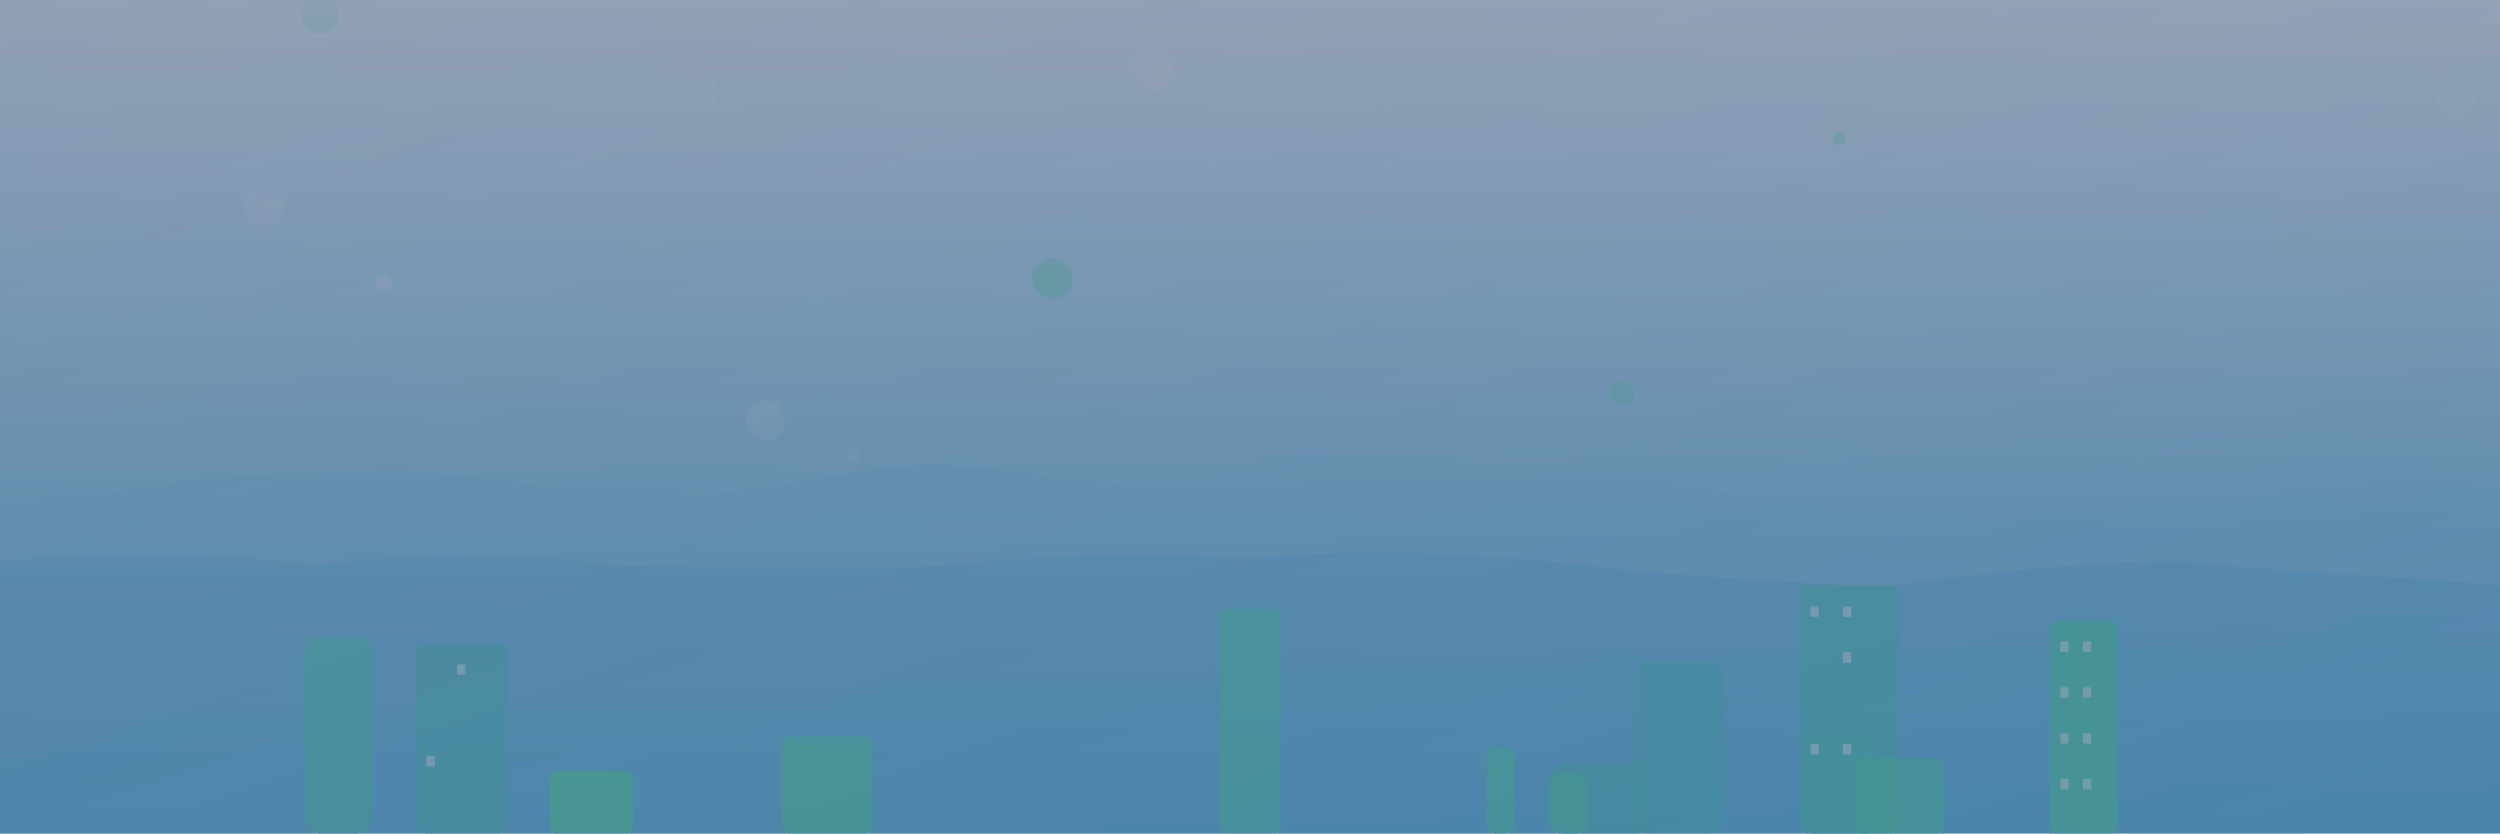
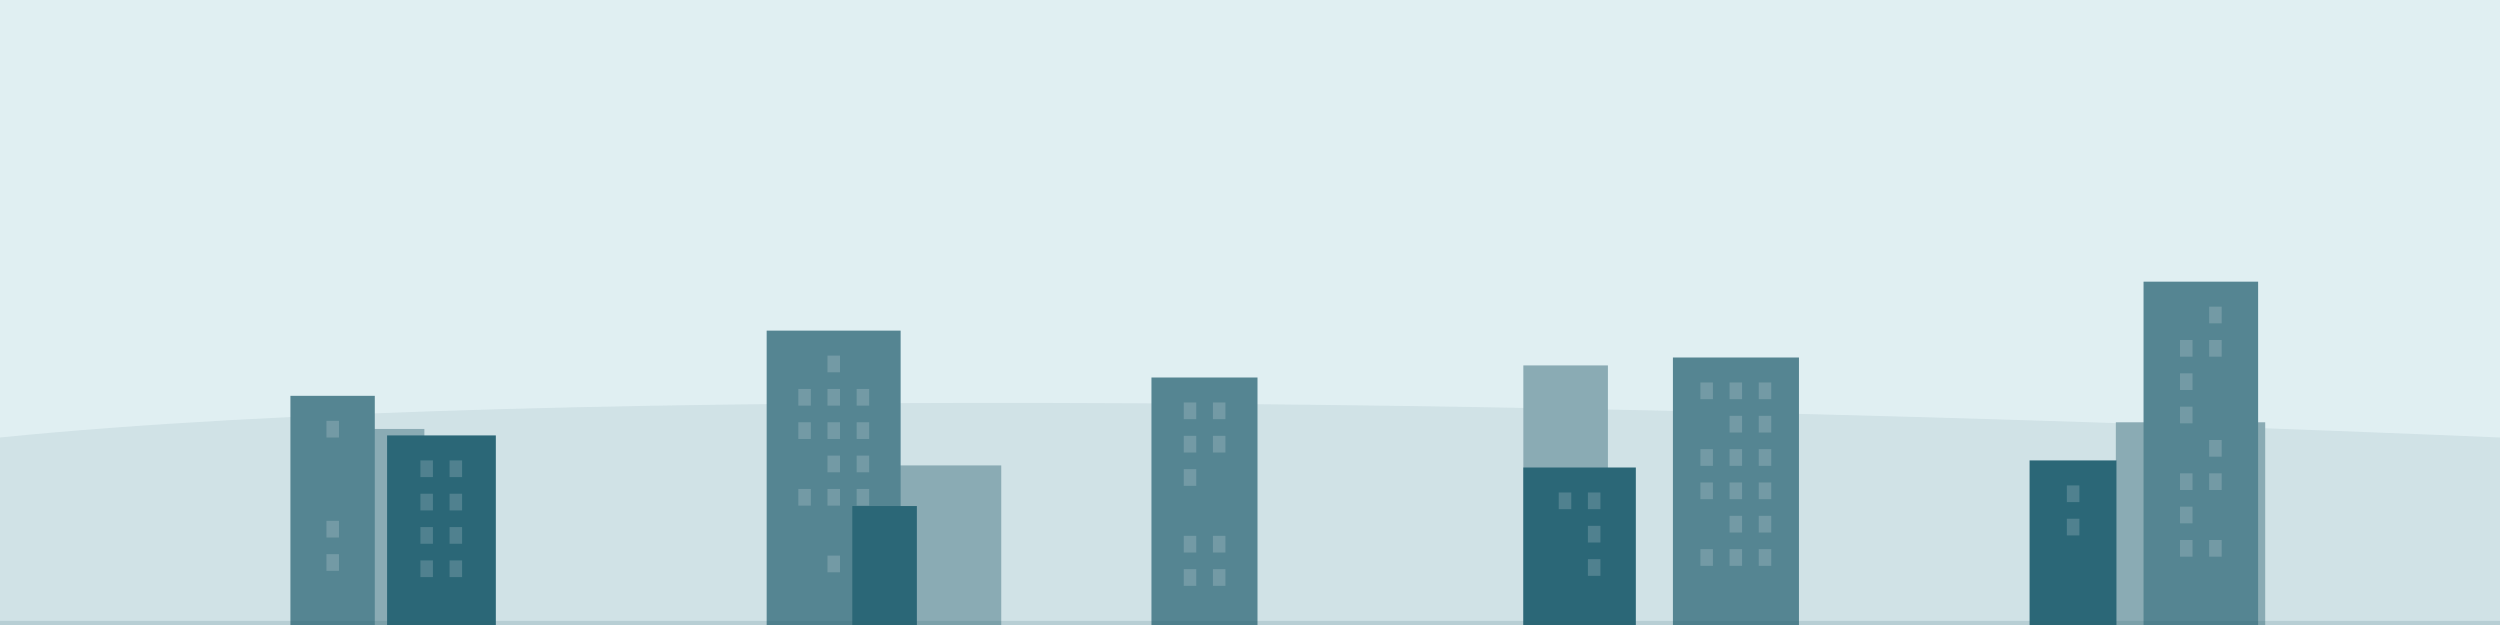
- <svg xmlns="http://www.w3.org/2000/svg" viewBox="0 0 1200 400" width="1200" height="400">
-   <defs>
-     <linearGradient id="bg" x1="0" y1="0" x2="0" y2="1">
-       <stop offset="0%" stop-color="#94a3b8" />
-       <stop offset="100%" stop-color="#0369a1" />
-     </linearGradient>
-     <linearGradient id="warm" x1="0" y1="0" x2="1" y2="1">
-       <stop offset="0%" stop-color="#858d98" stop-opacity="0.18" />
-       <stop offset="100%" stop-color="#858d98" stop-opacity="0.06" />
-     </linearGradient>
-   </defs>
-   <rect width="1200" height="400" fill="url(#bg)" />
-   <path d="M0 400 L0 241.318 C60.0 240.1, 90.0 224.6, 150.0 229.3 C210.0 219.6, 240.0 236.2, 300.0 234.1 C360.0 243.5, 390.0 225.2, 450.0 222.6 C510.0 228.2, 540.0 236.0, 600.0 234.7 C660.0 227.1, 690.0 233.8, 750.0 229.2 C810.0 226.5, 840.0 245.3, 900.0 242.3 C960.0 250.5, 990.0 245.0, 1050.0 240.5 C1110.0 237.6, 1140.0 227.4, 1200.0 233.8 L1200 400 Z" fill="#367da9" opacity="0.45" />
-   <path d="M0 400 L0 269.028 C52.5 265.9, 97.5 264.2, 150.0 271.4 C202.5 265.6, 247.5 265.0, 300.0 271.6 C352.5 272.1, 397.5 274.3, 450.0 271.6 C502.5 266.8, 547.5 264.7, 600.0 268.3 C652.5 262.6, 697.5 265.5, 750.0 269.9 C802.5 277.1, 847.5 278.1, 900.0 282.0 C952.5 275.2, 997.5 269.4, 1050.0 269.5 C1102.5 275.7, 1147.5 275.9, 1200.0 281.2 L1200 400 Z" fill="#0369a1" opacity="0.3" />
-   <rect x="865.0" y="355.0" width="36.1" height="45.0" rx="5.7" fill="#048979" opacity="0.66" />
-   <rect x="146.4" y="305.6" width="32.4" height="94.4" rx="7.6" fill="#04877b" opacity="0.73" />
-   <rect x="263.8" y="370.0" width="40.1" height="30.0" rx="3.1" fill="#05916f" opacity="0.83" />
-   <rect x="784.6" y="317.4" width="43.3" height="82.6" rx="7.3" fill="#047c8a" opacity="0.62" />
-   <rect x="713.6" y="358.7" width="13.3" height="41.3" rx="4.4" fill="#058f72" opacity="0.71" />
-   <rect x="864.0" y="281.1" width="47.0" height="118.9" rx="3.4" fill="#047f85" opacity="0.68" />
-   <rect x="869.0" y="291.1" width="4" height="5" rx="0.5" fill="#94a3b8" opacity="0.6" />
-   <rect x="884.6" y="291.1" width="4" height="5" rx="0.5" fill="#94a3b8" opacity="0.6" />
-   <rect x="884.6" y="313.1" width="4" height="5" rx="0.5" fill="#94a3b8" opacity="0.6" />
-   <rect x="869.0" y="357.1" width="4" height="5" rx="0.5" fill="#94a3b8" opacity="0.6" />
-   <rect x="884.6" y="357.1" width="4" height="5" rx="0.5" fill="#94a3b8" opacity="0.6" />
-   <rect x="585.0" y="292.3" width="29.8" height="107.7" rx="3.2" fill="#058d74" opacity="0.65" />
-   <rect x="891.1" y="363.8" width="42.2" height="36.2" rx="3.5" fill="#059070" opacity="0.62" />
-   <rect x="983.9" y="297.9" width="32.6" height="102.1" rx="3.4" fill="#058b77" opacity="0.84" />
-   <rect x="988.9" y="307.9" width="4" height="5" rx="0.5" fill="#94a3b8" opacity="0.6" />
-   <rect x="999.8" y="307.9" width="4" height="5" rx="0.5" fill="#94a3b8" opacity="0.6" />
-   <rect x="988.9" y="329.9" width="4" height="5" rx="0.5" fill="#94a3b8" opacity="0.6" />
-   <rect x="999.8" y="329.9" width="4" height="5" rx="0.5" fill="#94a3b8" opacity="0.6" />
-   <rect x="988.9" y="351.9" width="4" height="5" rx="0.5" fill="#94a3b8" opacity="0.6" />
-   <rect x="999.8" y="351.9" width="4" height="5" rx="0.5" fill="#94a3b8" opacity="0.6" />
-   <rect x="988.9" y="373.9" width="4" height="5" rx="0.5" fill="#94a3b8" opacity="0.6" />
-   <rect x="999.8" y="373.9" width="4" height="5" rx="0.5" fill="#94a3b8" opacity="0.6" />
-   <rect x="375.4" y="353.5" width="43.3" height="46.5" rx="3.2" fill="#058c76" opacity="0.82" />
-   <rect x="744.3" y="365.7" width="48.8" height="34.3" rx="7.2" fill="#047e86" opacity="0.62" />
-   <rect x="199.7" y="308.9" width="44.3" height="91.1" rx="4.9" fill="#047c8a" opacity="0.74" />
-   <rect x="219.4" y="318.9" width="4" height="5" rx="0.5" fill="#94a3b8" opacity="0.6" />
-   <rect x="204.7" y="362.9" width="4" height="5" rx="0.5" fill="#94a3b8" opacity="0.6" />
-   <rect x="743.5" y="370.7" width="18.4" height="29.3" rx="5.3" fill="#048979" opacity="0.81" />
-   <circle cx="367.2" cy="201.8" r="9.6" fill="#94a3b8" opacity="0.20" />
-   <circle cx="153.5" cy="7.1" r="9.1" fill="#059669" opacity="0.16" />
-   <circle cx="1178.9" cy="46.8" r="9.5" fill="#94a3b8" opacity="0.26" />
-   <circle cx="778.5" cy="188.9" r="5.9" fill="#059669" opacity="0.32" />
-   <circle cx="882.8" cy="66.6" r="3.1" fill="#059669" opacity="0.33" />
-   <circle cx="184.2" cy="135.3" r="4.4" fill="#94a3b8" opacity="0.35" />
-   <circle cx="126.7" cy="99.2" r="9.5" fill="#94a3b8" opacity="0.25" />
-   <circle cx="553.2" cy="33.8" r="9.6" fill="#94a3b8" opacity="0.40" />
-   <circle cx="505.1" cy="133.7" r="9.7" fill="#059669" opacity="0.34" />
-   <circle cx="556.8" cy="37.1" r="7.7" fill="#94a3b8" opacity="0.19" />
-   <circle cx="409.7" cy="218.9" r="3.3" fill="#94a3b8" opacity="0.16" />
-   <circle cx="335.4" cy="44.6" r="9.3" fill="#94a3b8" opacity="0.30" />
-   <rect width="1200" height="400" fill="url(#warm)" />
-   <rect width="1200" height="400" fill="#94a3b8" opacity="0.40" />
+ <svg xmlns="http://www.w3.org/2000/svg" viewBox="0 0 1200 300" width="1200" height="300">
+   <rect width="1200" height="300" fill="#e0eff2" />
+   <path d="M0 300 L0 210.0 C263.4 183.5, 788.2 192.7, 1200 210.0 L1200 300 Z" fill="#aac2c9" opacity="0.3" />
+   <rect x="153.0" y="205.9" width="50.7" height="94.1" fill="#8aabb4" />
+   <rect x="423.6" y="223.4" width="57.0" height="76.6" fill="#8aabb4" />
+   <rect x="731.2" y="175.4" width="40.6" height="124.6" fill="#8aabb4" />
+   <rect x="1015.6" y="202.7" width="71.7" height="97.3" fill="#8aabb4" />
+   <rect x="139.4" y="190.0" width="40.5" height="110.0" fill="#558592" />
+   <rect x="156.7" y="202.0" width="6" height="8" fill="#91b0b8" opacity="0.5" />
+   <rect x="156.7" y="250.0" width="6" height="8" fill="#91b0b8" opacity="0.5" />
+   <rect x="156.7" y="266.0" width="6" height="8" fill="#91b0b8" opacity="0.5" />
+   <rect x="368.0" y="158.7" width="64.3" height="141.3" fill="#558592" />
+   <rect x="397.2" y="170.7" width="6" height="8" fill="#91b0b8" opacity="0.5" />
+   <rect x="383.2" y="186.7" width="6" height="8" fill="#91b0b8" opacity="0.5" />
+   <rect x="397.2" y="186.7" width="6" height="8" fill="#91b0b8" opacity="0.5" />
+   <rect x="411.2" y="186.7" width="6" height="8" fill="#91b0b8" opacity="0.5" />
+   <rect x="383.2" y="202.7" width="6" height="8" fill="#91b0b8" opacity="0.5" />
+   <rect x="397.2" y="202.7" width="6" height="8" fill="#91b0b8" opacity="0.5" />
+   <rect x="411.2" y="202.7" width="6" height="8" fill="#91b0b8" opacity="0.5" />
+   <rect x="397.2" y="218.7" width="6" height="8" fill="#91b0b8" opacity="0.5" />
+   <rect x="411.2" y="218.7" width="6" height="8" fill="#91b0b8" opacity="0.5" />
+   <rect x="383.2" y="234.7" width="6" height="8" fill="#91b0b8" opacity="0.5" />
+   <rect x="397.2" y="234.7" width="6" height="8" fill="#91b0b8" opacity="0.5" />
+   <rect x="411.2" y="234.7" width="6" height="8" fill="#91b0b8" opacity="0.5" />
+   <rect x="397.2" y="266.7" width="6" height="8" fill="#91b0b8" opacity="0.5" />
+   <rect x="411.2" y="266.7" width="6" height="8" fill="#91b0b8" opacity="0.5" />
+   <rect x="552.7" y="181.2" width="50.9" height="118.8" fill="#558592" />
+   <rect x="568.2" y="193.2" width="6" height="8" fill="#91b0b8" opacity="0.5" />
+   <rect x="582.2" y="193.2" width="6" height="8" fill="#91b0b8" opacity="0.5" />
+   <rect x="568.2" y="209.2" width="6" height="8" fill="#91b0b8" opacity="0.5" />
+   <rect x="582.2" y="209.2" width="6" height="8" fill="#91b0b8" opacity="0.5" />
+   <rect x="568.2" y="225.2" width="6" height="8" fill="#91b0b8" opacity="0.5" />
+   <rect x="568.2" y="257.2" width="6" height="8" fill="#91b0b8" opacity="0.5" />
+   <rect x="582.2" y="257.2" width="6" height="8" fill="#91b0b8" opacity="0.5" />
+   <rect x="568.2" y="273.2" width="6" height="8" fill="#91b0b8" opacity="0.5" />
+   <rect x="582.2" y="273.2" width="6" height="8" fill="#91b0b8" opacity="0.5" />
+   <rect x="803.0" y="171.6" width="60.5" height="128.4" fill="#558592" />
+   <rect x="816.2" y="183.6" width="6" height="8" fill="#91b0b8" opacity="0.5" />
+   <rect x="830.2" y="183.6" width="6" height="8" fill="#91b0b8" opacity="0.5" />
+   <rect x="844.2" y="183.6" width="6" height="8" fill="#91b0b8" opacity="0.5" />
+   <rect x="830.2" y="199.6" width="6" height="8" fill="#91b0b8" opacity="0.5" />
+   <rect x="844.2" y="199.6" width="6" height="8" fill="#91b0b8" opacity="0.5" />
+   <rect x="816.2" y="215.6" width="6" height="8" fill="#91b0b8" opacity="0.5" />
+   <rect x="830.2" y="215.6" width="6" height="8" fill="#91b0b8" opacity="0.5" />
+   <rect x="844.2" y="215.6" width="6" height="8" fill="#91b0b8" opacity="0.5" />
+   <rect x="816.2" y="231.6" width="6" height="8" fill="#91b0b8" opacity="0.5" />
+   <rect x="830.2" y="231.6" width="6" height="8" fill="#91b0b8" opacity="0.5" />
+   <rect x="844.2" y="231.6" width="6" height="8" fill="#91b0b8" opacity="0.5" />
+   <rect x="830.2" y="247.6" width="6" height="8" fill="#91b0b8" opacity="0.5" />
+   <rect x="844.2" y="247.6" width="6" height="8" fill="#91b0b8" opacity="0.5" />
+   <rect x="816.2" y="263.6" width="6" height="8" fill="#91b0b8" opacity="0.5" />
+   <rect x="830.2" y="263.6" width="6" height="8" fill="#91b0b8" opacity="0.5" />
+   <rect x="844.2" y="263.6" width="6" height="8" fill="#91b0b8" opacity="0.5" />
+   <rect x="1028.9" y="135.2" width="55.0" height="164.8" fill="#558592" />
+   <rect x="1060.4" y="147.2" width="6" height="8" fill="#91b0b8" opacity="0.5" />
+   <rect x="1046.4" y="163.2" width="6" height="8" fill="#91b0b8" opacity="0.5" />
+   <rect x="1060.4" y="163.2" width="6" height="8" fill="#91b0b8" opacity="0.5" />
+   <rect x="1046.4" y="179.2" width="6" height="8" fill="#91b0b8" opacity="0.5" />
+   <rect x="1046.4" y="195.2" width="6" height="8" fill="#91b0b8" opacity="0.5" />
+   <rect x="1060.4" y="211.2" width="6" height="8" fill="#91b0b8" opacity="0.5" />
+   <rect x="1046.4" y="227.2" width="6" height="8" fill="#91b0b8" opacity="0.5" />
+   <rect x="1060.4" y="227.2" width="6" height="8" fill="#91b0b8" opacity="0.5" />
+   <rect x="1046.4" y="243.2" width="6" height="8" fill="#91b0b8" opacity="0.5" />
+   <rect x="1046.4" y="259.2" width="6" height="8" fill="#91b0b8" opacity="0.5" />
+   <rect x="1060.4" y="259.2" width="6" height="8" fill="#91b0b8" opacity="0.5" />
+   <rect x="185.8" y="209.0" width="52.2" height="91.0" fill="#2b6777" />
+   <rect x="201.8" y="221.0" width="6" height="8" fill="#759ca7" opacity="0.5" />
+   <rect x="215.8" y="221.0" width="6" height="8" fill="#759ca7" opacity="0.5" />
+   <rect x="201.8" y="237.0" width="6" height="8" fill="#759ca7" opacity="0.5" />
+   <rect x="215.8" y="237.0" width="6" height="8" fill="#759ca7" opacity="0.5" />
+   <rect x="201.8" y="253.0" width="6" height="8" fill="#759ca7" opacity="0.5" />
+   <rect x="215.8" y="253.0" width="6" height="8" fill="#759ca7" opacity="0.5" />
+   <rect x="201.8" y="269.0" width="6" height="8" fill="#759ca7" opacity="0.5" />
+   <rect x="215.8" y="269.0" width="6" height="8" fill="#759ca7" opacity="0.5" />
+   <rect x="409.1" y="242.9" width="31.0" height="57.1" fill="#2b6777" />
+   <rect x="731.2" y="224.4" width="54.0" height="75.6" fill="#2b6777" />
+   <rect x="748.2" y="236.4" width="6" height="8" fill="#759ca7" opacity="0.5" />
+   <rect x="762.2" y="236.4" width="6" height="8" fill="#759ca7" opacity="0.5" />
+   <rect x="762.2" y="252.4" width="6" height="8" fill="#759ca7" opacity="0.5" />
+   <rect x="762.2" y="268.4" width="6" height="8" fill="#759ca7" opacity="0.5" />
+   <rect x="974.2" y="221.0" width="41.7" height="79.0" fill="#2b6777" />
+   <rect x="992.1" y="233.0" width="6" height="8" fill="#759ca7" opacity="0.5" />
+   <rect x="992.1" y="249.0" width="6" height="8" fill="#759ca7" opacity="0.5" />
+   <rect x="0" y="298" width="1200" height="2" fill="#275d6b" opacity="0.15" />
</svg>
